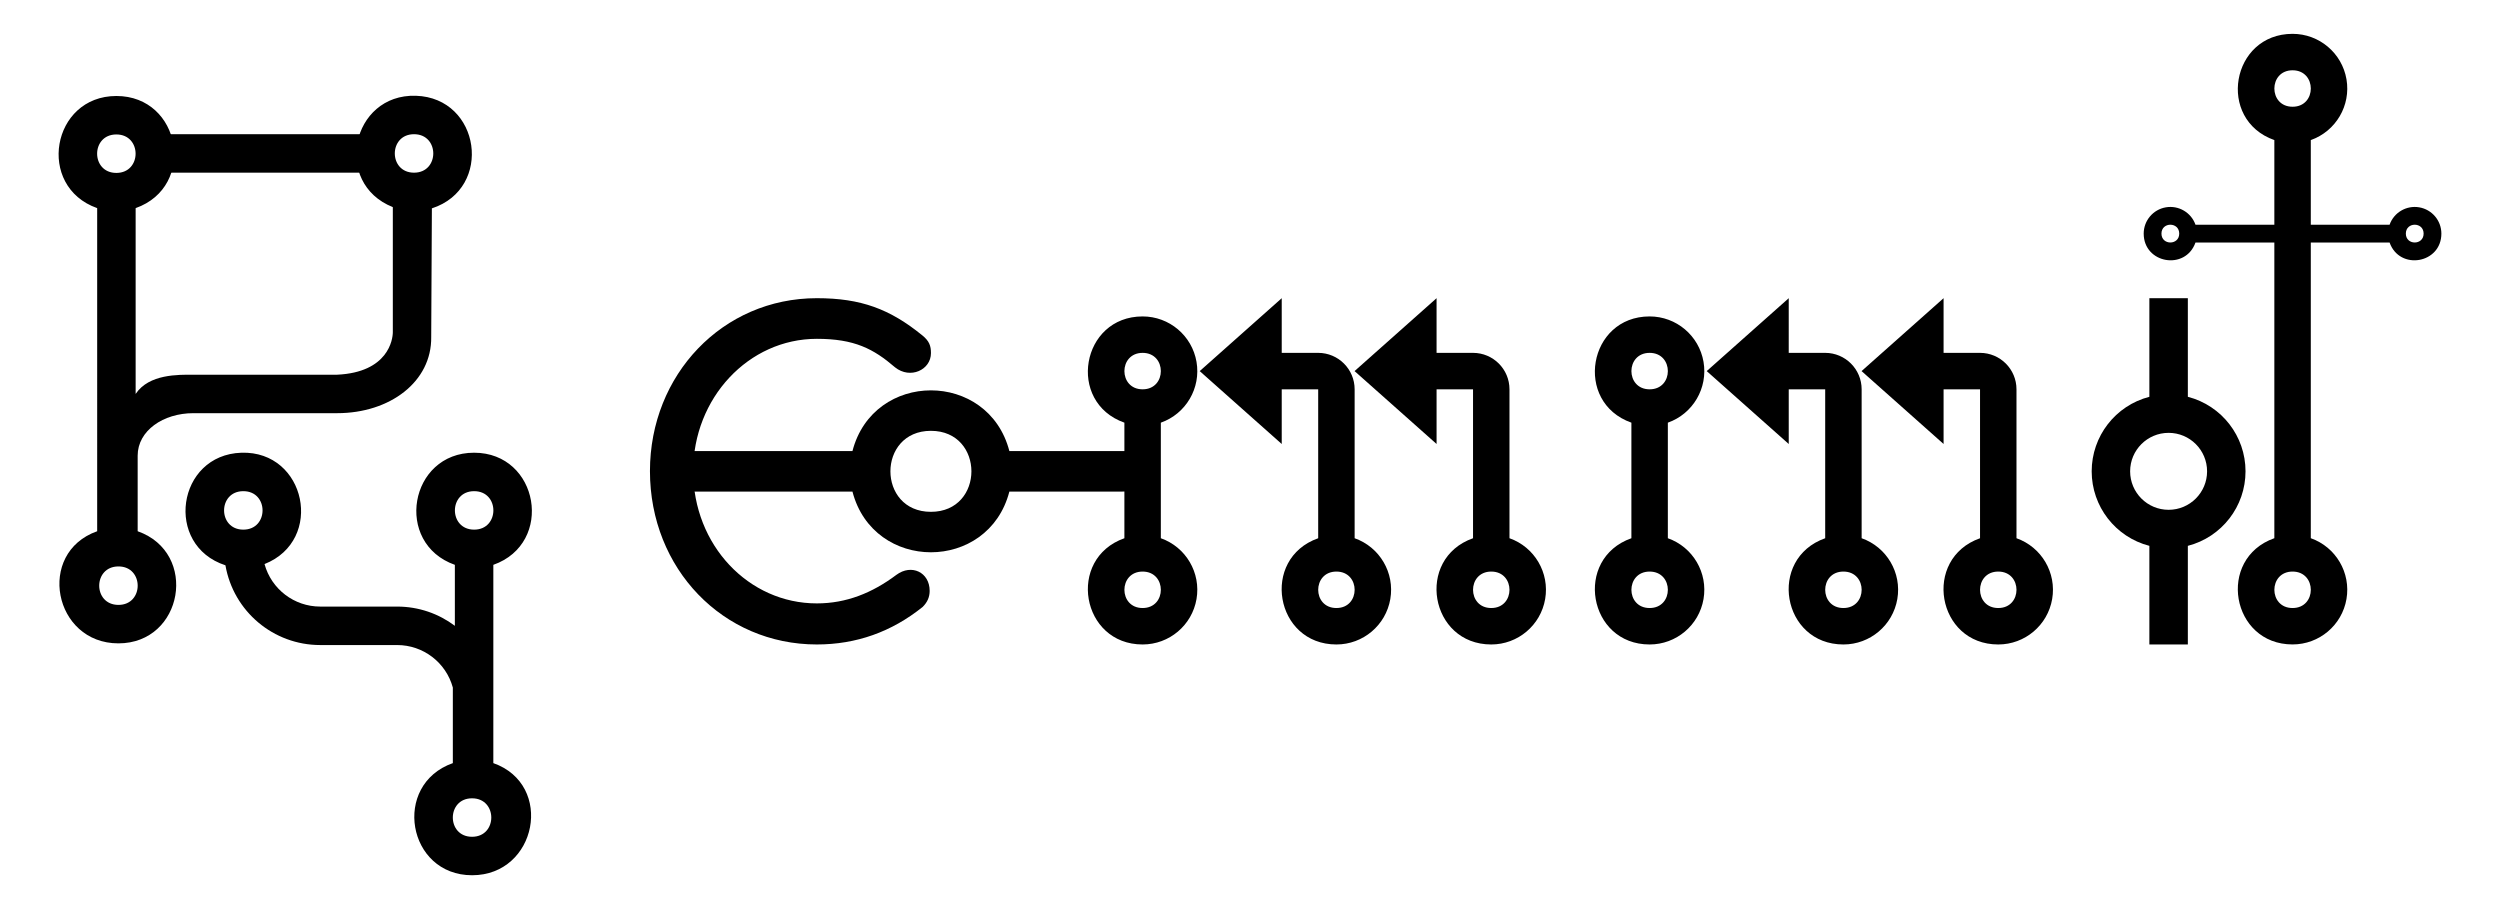
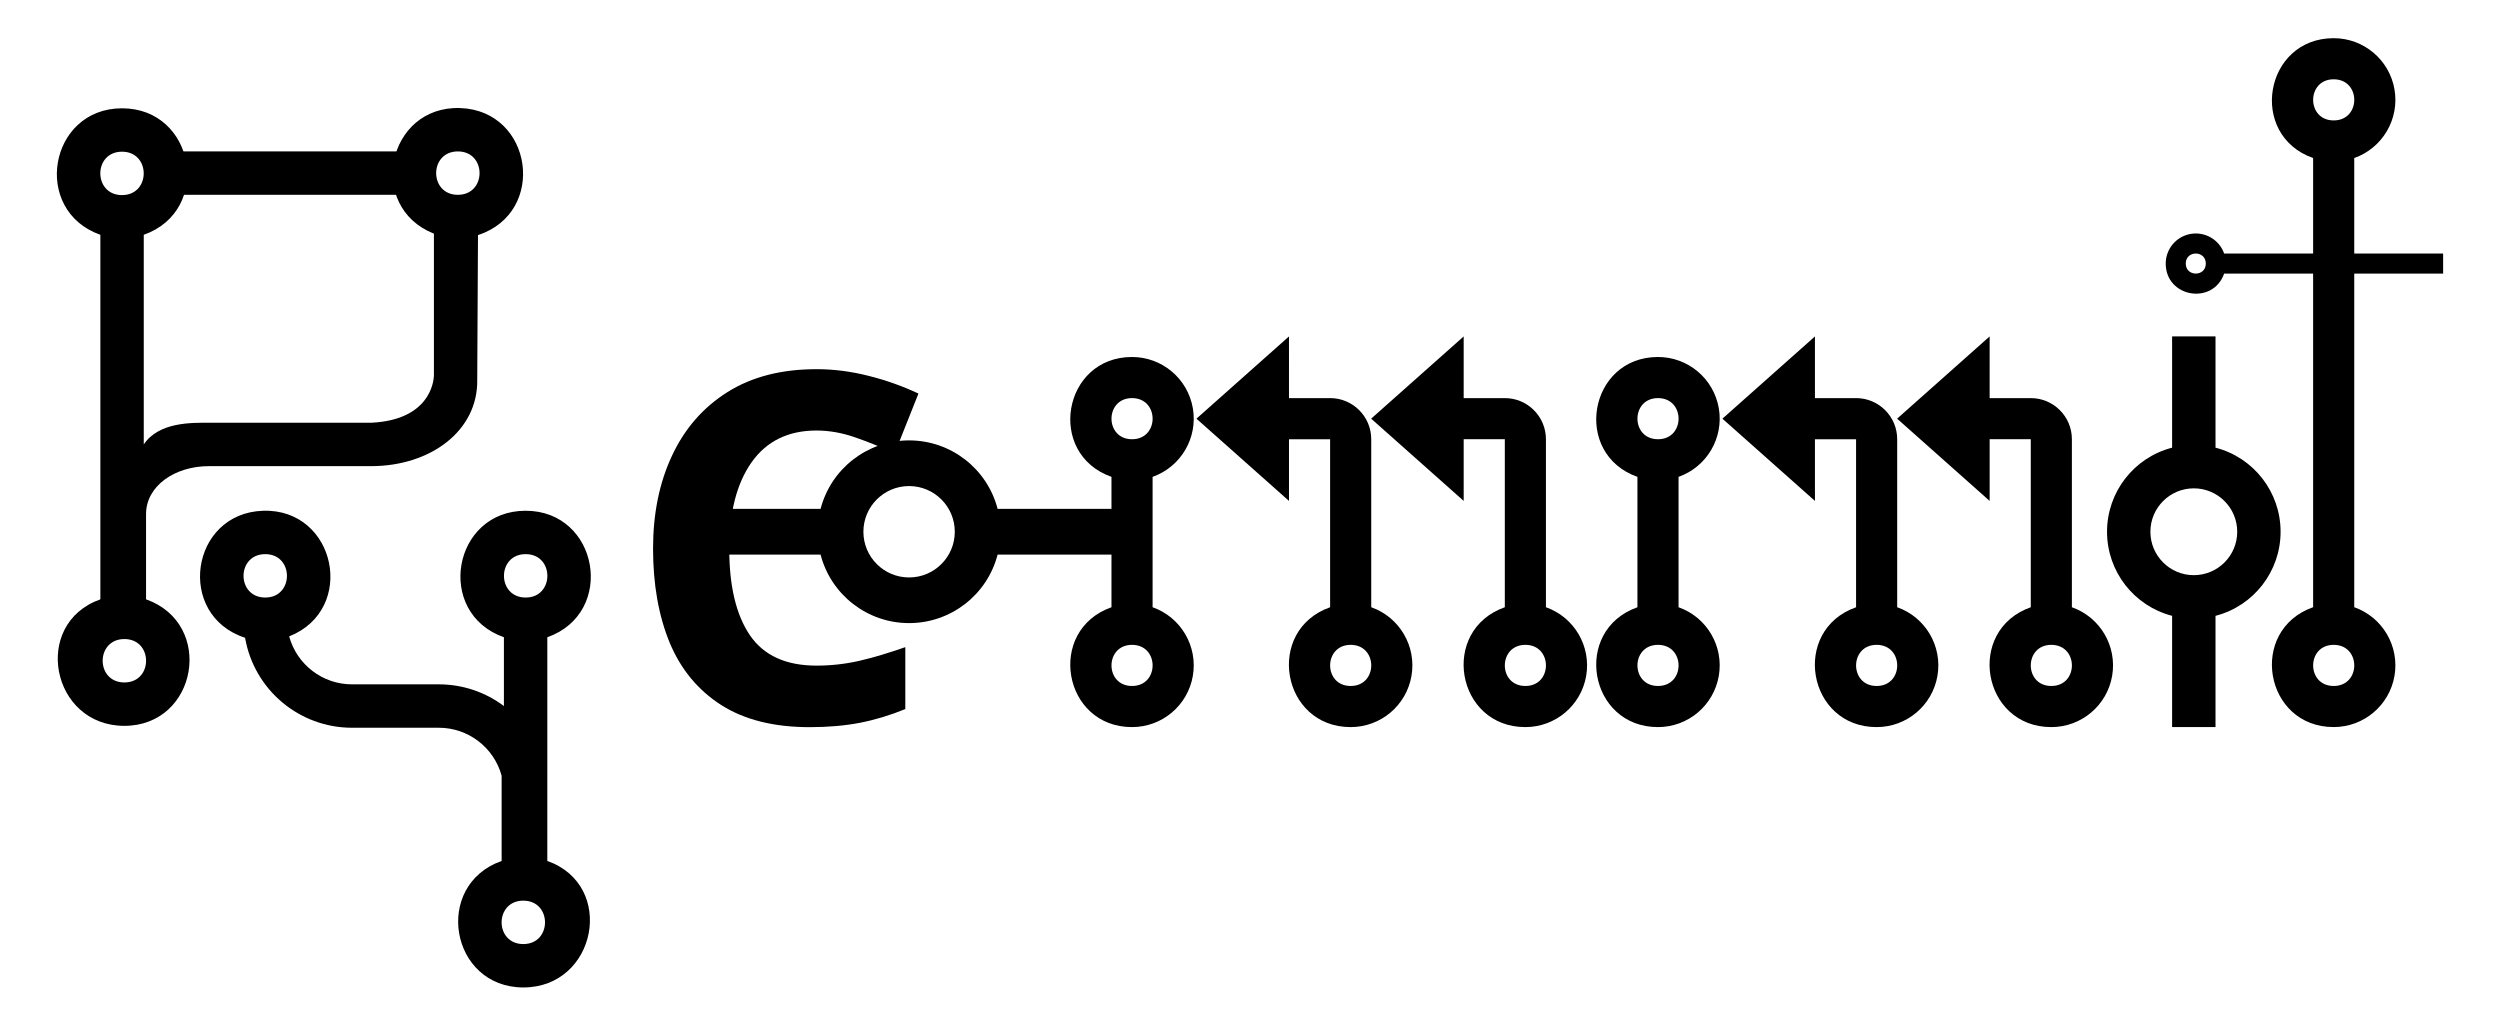
- <svg xmlns="http://www.w3.org/2000/svg" width="220mm" height="80mm" viewBox="0 0 220 80" version="1.1" id="svg5">
+ <svg xmlns="http://www.w3.org/2000/svg" width="195mm" height="80mm" viewBox="0 0 195 80" version="1.1" id="svg5">
  <defs id="defs2">
    <rect x="-315.973" y="157.449" width="160.152" height="160.602" id="rect9229" />
    <rect x="-355.406" y="222.754" width="689.066" height="372.657" id="rect1906" />
  </defs>
  <g id="layer1">
    <path fill="none" d="M 36.108,43.1 H 154.086 V 161.078 H 36.108 Z" id="path9" style="stroke-width:4.916" />
+     <path fill="none" d="M 44.495,38.83 H 143.454 V 137.789 H 44.495 Z" id="path198" style="stroke-width:4.123" />
    <path fill="none" d="m 75.291,178.618 h 66.771 v 66.771 H 75.291 Z" id="path7594" style="stroke-width:2.782" />
-     <g id="g2241" transform="translate(1.751221)" style="fill:#000000">
-       <path d="m 87.073,43.259 c -1.846,7.123 -11.961,7.123 -13.808,0 H 58.229 V 39.694 h 15.036 c 1.846,-7.123 11.961,-7.123 13.808,0 h 10.191 v 3.564 z m -6.904,1.782 c 4.753,0.001 4.753,-7.127 0,-7.128 -4.751,0.001 -4.751,7.13 0,7.128 z" id="path200" style="fill:#000000;stroke-width:1.782" />
-       <g id="g7862" transform="matrix(0.4707189,0,0,0.4707189,64.82122,-18.79487)" style="fill:#000000">
-         <g id="g7668" transform="translate(64.21417,-88.65092)" style="fill:#000000">
-           <path d="m 33.975,194.546 h 6.815 c 3.764,0 6.815,3.051 6.815,6.815 v 27.838 c 4.696,1.66 7.513,6.461 6.671,11.369 -0.842,4.908 -5.098,8.494 -10.078,8.494 -11.485,0 -14.254,-16.029 -3.407,-19.862 v -27.838 h -6.815 v 10.222 l -15.333,-13.629 15.333,-13.629 z M 4.561,207.596 c -10.847,-3.834 -8.078,-19.862 3.407,-19.862 4.98,0 9.236,3.586 10.078,8.494 0.842,4.908 -1.975,9.709 -6.671,11.369 v 21.602 c 4.696,1.66 7.513,6.461 6.671,11.369 -0.842,4.908 -5.098,8.494 -10.078,8.494 -11.485,0 -14.254,-16.029 -3.407,-19.862 z m 3.407,-6.235 c 4.547,0.004 4.547,-6.81 0,-6.815 -4.539,0.004 -4.539,6.819 0,6.815 z m 0,40.887 c 4.547,0.004 4.547,-6.81 0,-6.815 -4.539,0.004 -4.539,6.819 0,6.815 z m 36.229,0 c 4.547,0.004 4.547,-6.81 0,-6.815 -4.539,0.004 -4.539,6.819 0,6.815 z" id="path7596" style="fill:#000000;stroke-width:3.407" />
+     <g id="g7708" transform="translate(-2.870884)" style="fill:#000000">
+       <path d="m 80.684,43.259 a 7.132,7.132 0 0 1 -13.808,0 H 57.742 V 39.694 h 9.135 a 7.132,7.132 0 0 1 13.808,0 h 9.135 v 3.564 z m -6.904,1.782 a 3.564,3.564 0 1 0 0,-7.128 3.564,3.564 0 0 0 0,7.128 z" id="path200" style="fill:#000000;fill-opacity:1;stroke-width:1.782" />
+       <g id="g7862" transform="matrix(0.4707189,0,0,0.4707189,57.1921,-18.79487)" style="fill:#000000;fill-opacity:1">
+         <g id="g7668" transform="translate(64.21417,-88.65092)" style="fill:#000000;fill-opacity:1">
+           <path d="m 33.975,194.546 h 6.815 c 3.764,0 6.815,3.051 6.815,6.815 v 27.838 c 4.696,1.66 7.513,6.461 6.671,11.369 -0.842,4.908 -5.098,8.494 -10.078,8.494 -11.485,0 -14.254,-16.029 -3.407,-19.862 v -27.838 h -6.815 v 10.222 l -15.333,-13.629 15.333,-13.629 z M 4.561,207.596 c -10.847,-3.834 -8.078,-19.862 3.407,-19.862 4.98,0 9.236,3.586 10.078,8.494 0.842,4.908 -1.975,9.709 -6.671,11.369 v 21.602 c 4.696,1.66 7.513,6.461 6.671,11.369 -0.842,4.908 -5.098,8.494 -10.078,8.494 -11.485,0 -14.254,-16.029 -3.407,-19.862 z m 3.407,-6.235 c 4.547,0.004 4.547,-6.81 0,-6.815 -4.539,0.004 -4.539,6.819 0,6.815 z m 0,40.887 c 4.547,0.004 4.547,-6.81 0,-6.815 -4.539,0.004 -4.539,6.819 0,6.815 z m 36.229,0 c 4.547,0.004 4.547,-6.81 0,-6.815 -4.539,0.004 -4.539,6.819 0,6.815 z" id="path7596" style="fill:#000000;fill-opacity:1;stroke-width:3.407" />
        </g>
-         <path d="m 127.137,105.895 h 6.815 c 3.764,0 6.815,3.051 6.815,6.815 v 27.838 c 4.696,1.66 7.513,6.461 6.671,11.369 -0.842,4.908 -5.098,8.494 -10.078,8.494 -11.485,0 -14.254,-16.029 -3.407,-19.862 V 112.709 h -6.815 v 10.222 l -15.333,-13.629 15.333,-13.629 z m 10.222,47.702 c 4.547,0.004 4.547,-6.81 0,-6.815 -4.539,0.004 -4.539,6.819 0,6.815 z" style="fill:#000000;stroke-width:0.902" id="path7764" />
+         <path d="m 127.137,105.895 h 6.815 c 3.764,0 6.815,3.051 6.815,6.815 v 27.838 c 4.696,1.66 7.513,6.461 6.671,11.369 -0.842,4.908 -5.098,8.494 -10.078,8.494 -11.485,0 -14.254,-16.029 -3.407,-19.862 V 112.709 h -6.815 v 10.222 l -15.333,-13.629 15.333,-13.629 z m 10.222,47.702 c 4.547,0.004 4.547,-6.81 0,-6.815 -4.539,0.004 -4.539,6.819 0,6.815 z" style="fill:#000000;fill-opacity:1;stroke-width:0.902" id="path7764" />
      </g>
-       <g aria-label="C" transform="matrix(0.9510802,0,0,0.9510802,353.5257,-128.2292)" id="text9227" style="font-weight:bold;font-size:40px;line-height:1.25;font-family:Comfortaa;-inkscape-font-specification:'Comfortaa, Bold';white-space:pre;shape-inside:url(#rect9229);fill:#000000">
-         <path d="m -297.973,194.455 c 3.64,0 6.92,-1.16 9.8,-3.48 0.44,-0.44 0.64,-0.92 0.64,-1.48 0,-1.72 -1.68,-2.52 -3.08,-1.48 -2.24,1.68 -4.64,2.64 -7.36,2.64 -6.32,0 -11.44,-5.4 -11.44,-12.24 0,-6.76 5.12,-12.24 11.44,-12.24 3.48,0 5.24,0.92 7.24,2.64 1.4,1.12 3.32,0.24 3.32,-1.32 0,-0.68 -0.16,-1.12 -0.8,-1.64 -3,-2.44 -5.68,-3.44 -9.76,-3.44 -8.72,0 -15.44,7.08 -15.44,16 0,9.04 6.76,16.04 15.44,16.04 z" id="path898" style="fill:#000000" />
+       <text xml:space="preserve" transform="matrix(0.9510802,0,0,0.9510802,352.1253,-128.2292)" id="text9227" style="font-style:normal;font-variant:normal;font-weight:bold;font-stretch:normal;font-size:40px;line-height:1.25;font-family:Comfortaa;-inkscape-font-specification:'Comfortaa, Bold';font-variant-ligatures:normal;font-variant-caps:normal;font-variant-numeric:normal;font-variant-east-asian:normal;white-space:pre;shape-inside:url(#rect9229);fill:#000000;fill-opacity:1;stroke:none">
+         <tspan x="-315.973" y="194.055" id="tspan8043">C</tspan>
+       </text>
+       <g id="g13290" transform="matrix(0.4707189,0,0,0.4707189,98.21675,-18.79487)" style="fill:#000000;fill-opacity:1">
+         <g id="g13286" transform="translate(64.21417,-88.65092)" style="fill:#000000;fill-opacity:1">
+           <path d="m 33.975,194.546 h 6.815 c 3.764,0 6.815,3.051 6.815,6.815 v 27.838 c 4.696,1.66 7.513,6.461 6.671,11.369 -0.842,4.908 -5.098,8.494 -10.078,8.494 -11.485,0 -14.254,-16.029 -3.407,-19.862 v -27.838 h -6.815 v 10.222 l -15.333,-13.629 15.333,-13.629 z M 4.561,207.596 c -10.847,-3.834 -8.078,-19.862 3.407,-19.862 4.98,0 9.236,3.586 10.078,8.494 0.842,4.908 -1.975,9.709 -6.671,11.369 v 21.602 c 4.696,1.66 7.513,6.461 6.671,11.369 -0.842,4.908 -5.098,8.494 -10.078,8.494 -11.485,0 -14.254,-16.029 -3.407,-19.862 z m 3.407,-6.235 c 4.547,0.004 4.547,-6.81 0,-6.815 -4.539,0.004 -4.539,6.819 0,6.815 z m 0,40.887 c 4.547,0.004 4.547,-6.81 0,-6.815 -4.539,0.004 -4.539,6.819 0,6.815 z m 36.229,0 c 4.547,0.004 4.547,-6.81 0,-6.815 -4.539,0.004 -4.539,6.819 0,6.815 z" id="path13284" style="fill:#000000;fill-opacity:1;stroke-width:3.407" />
+         </g>
+         <path d="m 127.137,105.895 h 6.815 c 3.764,0 6.815,3.051 6.815,6.815 v 27.838 c 4.696,1.66 7.513,6.461 6.671,11.369 -0.842,4.908 -5.098,8.494 -10.078,8.494 -11.485,0 -14.254,-16.029 -3.407,-19.862 V 112.709 h -6.815 v 10.222 l -15.333,-13.629 15.333,-13.629 z m 10.222,47.702 c 4.547,0.004 4.547,-6.81 0,-6.815 -4.539,0.004 -4.539,6.819 0,6.815 z" style="fill:#000000;fill-opacity:1;stroke-width:0.902" id="path13288" />
      </g>
-       <g id="g13290" transform="matrix(0.4707189,0,0,0.4707189,109.4377,-18.79487)" style="fill:#000000">
-         <g id="g13286" transform="translate(64.21417,-88.65092)" style="fill:#000000">
-           <path d="m 33.975,194.546 h 6.815 c 3.764,0 6.815,3.051 6.815,6.815 v 27.838 c 4.696,1.66 7.513,6.461 6.671,11.369 -0.842,4.908 -5.098,8.494 -10.078,8.494 -11.485,0 -14.254,-16.029 -3.407,-19.862 v -27.838 h -6.815 v 10.222 l -15.333,-13.629 15.333,-13.629 z M 4.561,207.596 c -10.847,-3.834 -8.078,-19.862 3.407,-19.862 4.98,0 9.236,3.586 10.078,8.494 0.842,4.908 -1.975,9.709 -6.671,11.369 v 21.602 c 4.696,1.66 7.513,6.461 6.671,11.369 -0.842,4.908 -5.098,8.494 -10.078,8.494 -11.485,0 -14.254,-16.029 -3.407,-19.862 z m 3.407,-6.235 c 4.547,0.004 4.547,-6.81 0,-6.815 -4.539,0.004 -4.539,6.819 0,6.815 z m 0,40.887 c 4.547,0.004 4.547,-6.81 0,-6.815 -4.539,0.004 -4.539,6.819 0,6.815 z m 36.229,0 c 4.547,0.004 4.547,-6.81 0,-6.815 -4.539,0.004 -4.539,6.819 0,6.815 z" id="path13284" style="fill:#000000;stroke-width:3.407" />
-         </g>
-         <path d="m 127.137,105.895 h 6.815 c 3.764,0 6.815,3.051 6.815,6.815 v 27.838 c 4.696,1.66 7.513,6.461 6.671,11.369 -0.842,4.908 -5.098,8.494 -10.078,8.494 -11.485,0 -14.254,-16.029 -3.407,-19.862 V 112.709 h -6.815 v 10.222 l -15.333,-13.629 15.333,-13.629 z m 10.222,47.702 c 4.547,0.004 4.547,-6.81 0,-6.815 -4.539,0.004 -4.539,6.819 0,6.815 z" style="fill:#000000;stroke-width:0.902" id="path13288" />
-       </g>
-       <path d="m 187.393,48.035 a 6.775,6.775 0 0 1 0,-13.117 v -8.678 h 3.386 v 8.678 a 6.775,6.775 0 0 1 0,13.117 v 8.678 h -3.386 z m -1.693,-6.558 a 3.386,3.386 0 1 0 6.772,0 3.386,3.386 0 0 0 -6.772,0 z" id="path13292" style="fill:#000000;stroke-width:1.693" />
-       <path d="m 198.391,12.328 c -5.106,-1.805 -3.802,-9.35 1.604,-9.35 2.344,0 4.348,1.688 4.744,3.998 0.396,2.31 -0.93,4.57 -3.14,5.351 v 35.035 c 2.21,0.781 3.536,3.041 3.14,5.351 -0.396,2.31 -2.4,3.998 -4.744,3.998 -5.406,0 -6.71,-7.545 -1.604,-9.35 z m 1.604,-2.935 c 2.141,0.002 2.141,-3.206 0,-3.208 -2.136,0.002 -2.136,3.21 0,3.208 z m 0,44.113 c 2.141,0.002 2.141,-3.206 0,-3.208 -2.136,0.002 -2.136,3.21 0,3.208 z" style="fill:#000000;stroke-width:0.639" id="path13319" />
-       <path d="m 191.452,21.34 c -0.88,2.489 -4.558,1.854 -4.558,-0.782 0,-1.143 0.823,-2.12 1.949,-2.313 1.126,-0.193 2.228,0.453 2.609,1.531 h 17.08 c 0.381,-1.078 1.483,-1.724 2.609,-1.531 1.126,0.193 1.949,1.17 1.949,2.313 0,2.636 -3.678,3.271 -4.558,0.782 z m -1.431,-0.782 c 7.1e-4,-1.044 -1.563,-1.044 -1.564,0 7.1e-4,1.042 1.565,1.042 1.564,0 z m 21.506,0 c 7e-4,-1.044 -1.563,-1.044 -1.564,0 7e-4,1.042 1.565,1.042 1.564,0 z" style="fill:#000000;stroke-width:0.311" id="path13647" />
-       <g id="g17711" transform="matrix(0.7086654,0,0,0.7086654,54.85523,-48.51901)" style="fill:#000000">
+       <path d="m 172.295,48.035 a 6.775,6.775 0 0 1 0,-13.117 v -8.678 h 3.386 v 8.678 a 6.775,6.775 0 0 1 0,13.117 v 8.678 h -3.386 z m -1.693,-6.558 a 3.386,3.386 0 1 0 6.772,0 3.386,3.386 0 0 0 -6.772,0 z" id="path13292" style="fill:#000000;fill-opacity:1;stroke-width:1.693" />
+       <path d="m 183.294,12.328 c -5.106,-1.805 -3.802,-9.35 1.604,-9.35 2.344,0 4.348,1.688 4.744,3.998 0.396,2.31 -0.93,4.57 -3.14,5.351 v 35.035 c 2.21,0.781 3.536,3.041 3.14,5.351 -0.396,2.31 -2.4,3.998 -4.744,3.998 -5.406,0 -6.71,-7.545 -1.604,-9.35 z m 1.604,-2.935 c 2.141,0.002 2.141,-3.206 0,-3.208 -2.136,0.002 -2.136,3.21 0,3.208 z m 0,44.113 c 2.141,0.002 2.141,-3.206 0,-3.208 -2.136,0.002 -2.136,3.21 0,3.208 z" style="fill:#000000;fill-opacity:1;stroke-width:0.639" id="path13319" />
+       <path d="m 176.355,21.34 c -0.88,2.489 -4.558,1.854 -4.558,-0.782 0,-1.143 0.823,-2.12 1.949,-2.313 1.126,-0.193 2.228,0.453 2.609,1.531 h 17.08 v 1.564 z m -1.431,-0.782 c 7.1e-4,-1.044 -1.563,-1.044 -1.564,0 7.1e-4,1.042 1.565,1.042 1.564,0 z" style="fill:#000000;fill-opacity:1;stroke-width:0.311" id="path13647" />
+       <g id="g17711" transform="matrix(0.7086654,0,0,0.7086654,58.75473,-48.51901)" style="fill:#000000">
        <g id="g17484" transform="translate(17.1173,13.63149)" style="fill:#000000">
          <path d="m -38.123,115.826 c 3.192,-0.007 3.192,4.784 0,4.777 -3.178,-0.007 -3.178,-4.77 0,-4.777 z m -28.663,0 c 3.192,-0.007 3.192,4.784 0,4.777 -3.178,-0.007 -3.178,-4.77 0,-4.777 z m 31.052,24.576 V 124.974 c 7.604,-2.687 5.663,-13.924 -2.389,-13.924 -8.051,0 -9.993,11.237 -2.389,13.924 v 7.572 c -1.997,-1.5 -4.476,-2.389 -7.166,-2.389 h -9.554 c -3.231,1.3e-4 -6.063,-2.162 -6.915,-5.279 7.476,-2.96 5.159,-14.08 -2.865,-13.827 -8.024,0.253 -9.636,11.496 -1.989,13.98 0.993,5.723 5.96,9.903 11.769,9.903 h 9.554 c 3.231,-1.3e-4 6.063,2.162 6.915,5.279 v 9.381 l 5.028,-3.2e-4 z m -2.637,18.341 c -3.192,0.007 -3.192,-4.784 0,-4.777 3.178,0.007 3.178,4.77 0,4.777 z m -2.391,-9.148 c -7.604,2.687 -5.661,13.924 2.391,13.924 8.051,0 10.241,-11.237 2.637,-13.924" id="path11" style="fill:#000000;stroke-width:2.389" />
        </g>
      </g>
-       <g id="g30588" transform="matrix(0.7086654,0,0,0.7086654,74.87944,-52.58324)" style="fill:#000000">
+       <g id="g30588" transform="matrix(0.7086654,0,0,0.7086654,78.77894,-52.58324)" style="fill:#000000">
        <g id="g17711-8" transform="matrix(-1,0,0,1,-114.6839,-23.05911)" style="fill:#000000">
          <g id="g17484-8" transform="translate(17.1173,13.63149)" style="fill:#000000">
            <path d="m -40.762,149.595 5.028,-3.2e-4 z m 2.391,9.148 c -3.192,0.007 -3.192,-4.784 0,-4.777 3.178,0.007 3.178,4.77 0,4.777 z m -2.391,-9.148 c -7.604,2.687 -5.66,13.924 2.391,13.924 8.051,0 10.241,-11.237 2.637,-13.924 m -2.388,-49.271 c 3.192,-0.007 3.192,4.784 0,4.777 -3.178,-0.007 -3.178,-4.77 0,-4.777 z m 2.389,9.148 c 7.604,-2.687 5.663,-13.924 -2.389,-13.924 -8.051,0 -9.993,11.237 -2.389,13.924 m -34.576,-9.178 c 3.192,-0.007 3.192,4.784 0,4.777 -3.178,-0.007 -3.178,-4.77 0,-4.777 z m 2.639,9.053 c 7.476,-2.96 5.159,-14.08 -2.865,-13.827 -8.024,0.253 -9.636,11.496 -1.989,13.98" id="path30578" style="fill:#000000;stroke-width:2.389" />
          </g>
        </g>
        <path d="m -88.699,90.864 27.794,1.9e-4 v 4.777 l -27.794,-1.9e-4" style="fill:#000000;stroke-width:0.789" id="path30581" />
        <path style="fill:#000000;stroke:none;stroke-width:0.265px;stroke-linecap:butt;stroke-linejoin:miter;stroke-opacity:1" d="m -91.039,140.867 v -10.081 c 0,-3.104 3.171,-5.279 6.915,-5.279 l 17.855,1.9e-4 c 6.562,7e-5 11.76,-3.91 11.682,-9.466 l 0.087,-16.77 -4.854,-0.153 -5.29e-4,16.333 c -2.9e-5,0.892 -0.559,4.984 -6.915,5.279 l -17.855,-1.9e-4 c -1.861,-2e-5 -5.505,-0.103 -7.166,2.389 L -91.29,99.444 h -4.777 l 5.29e-4,41.423 5.028,2.6e-4" id="path30575" />
      </g>
    </g>
  </g>
</svg>
